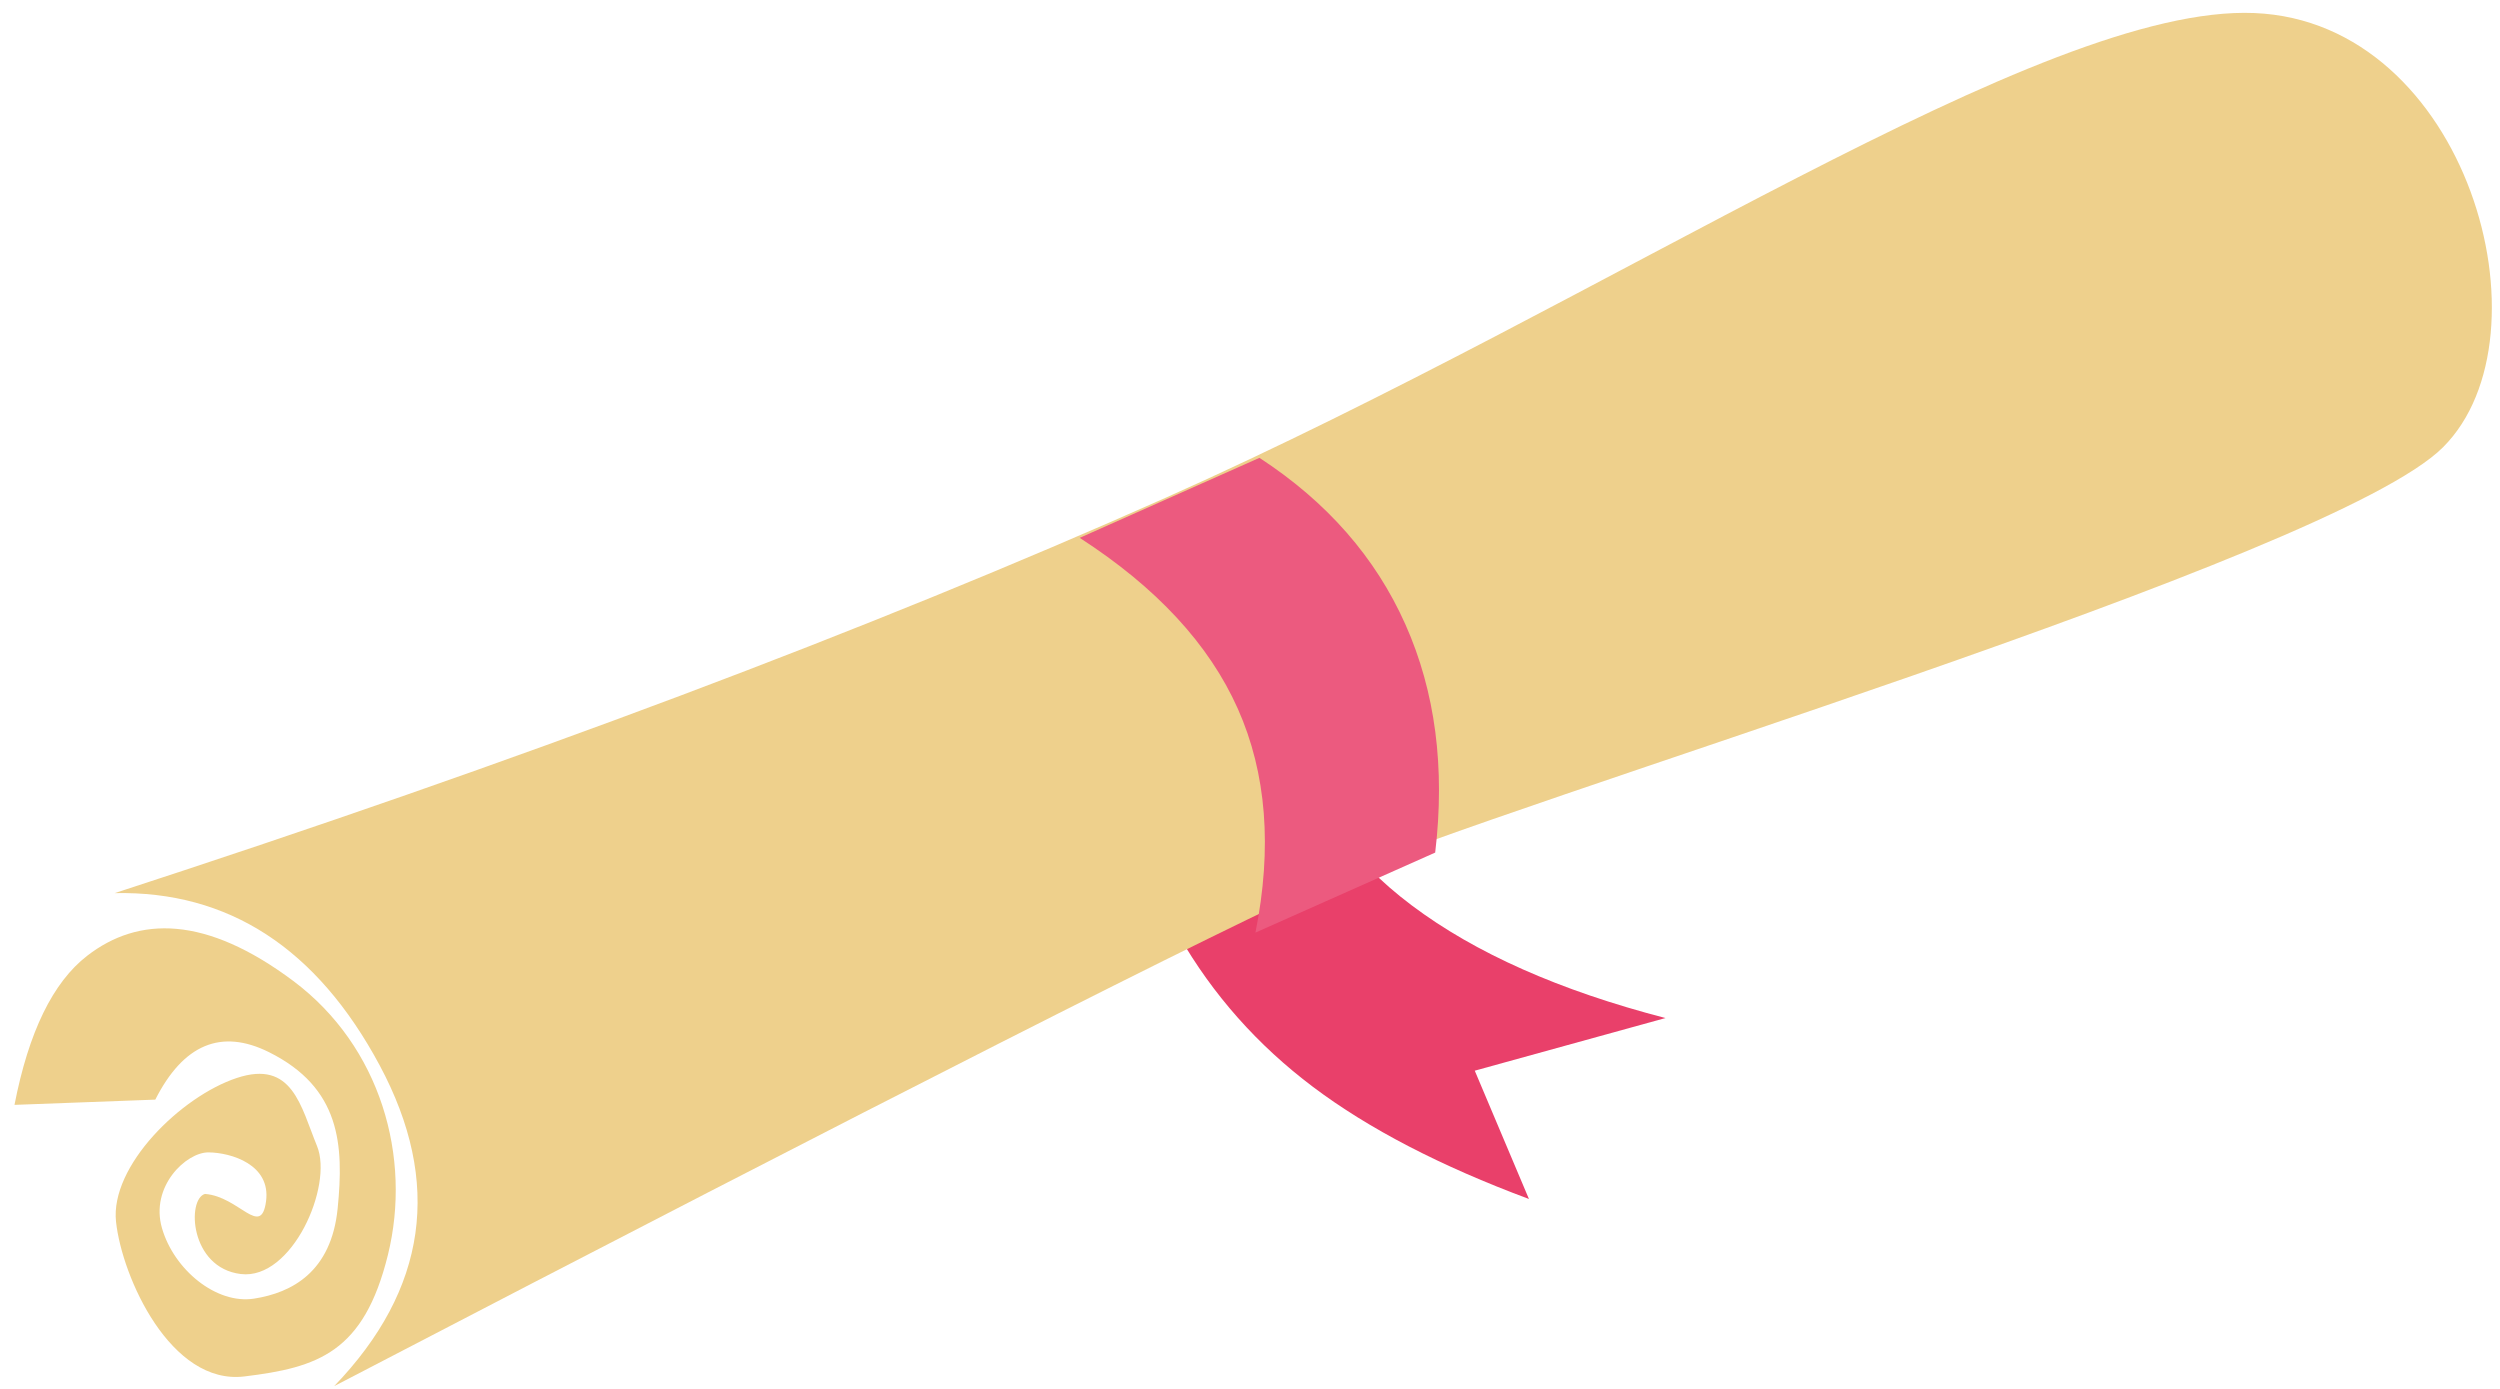
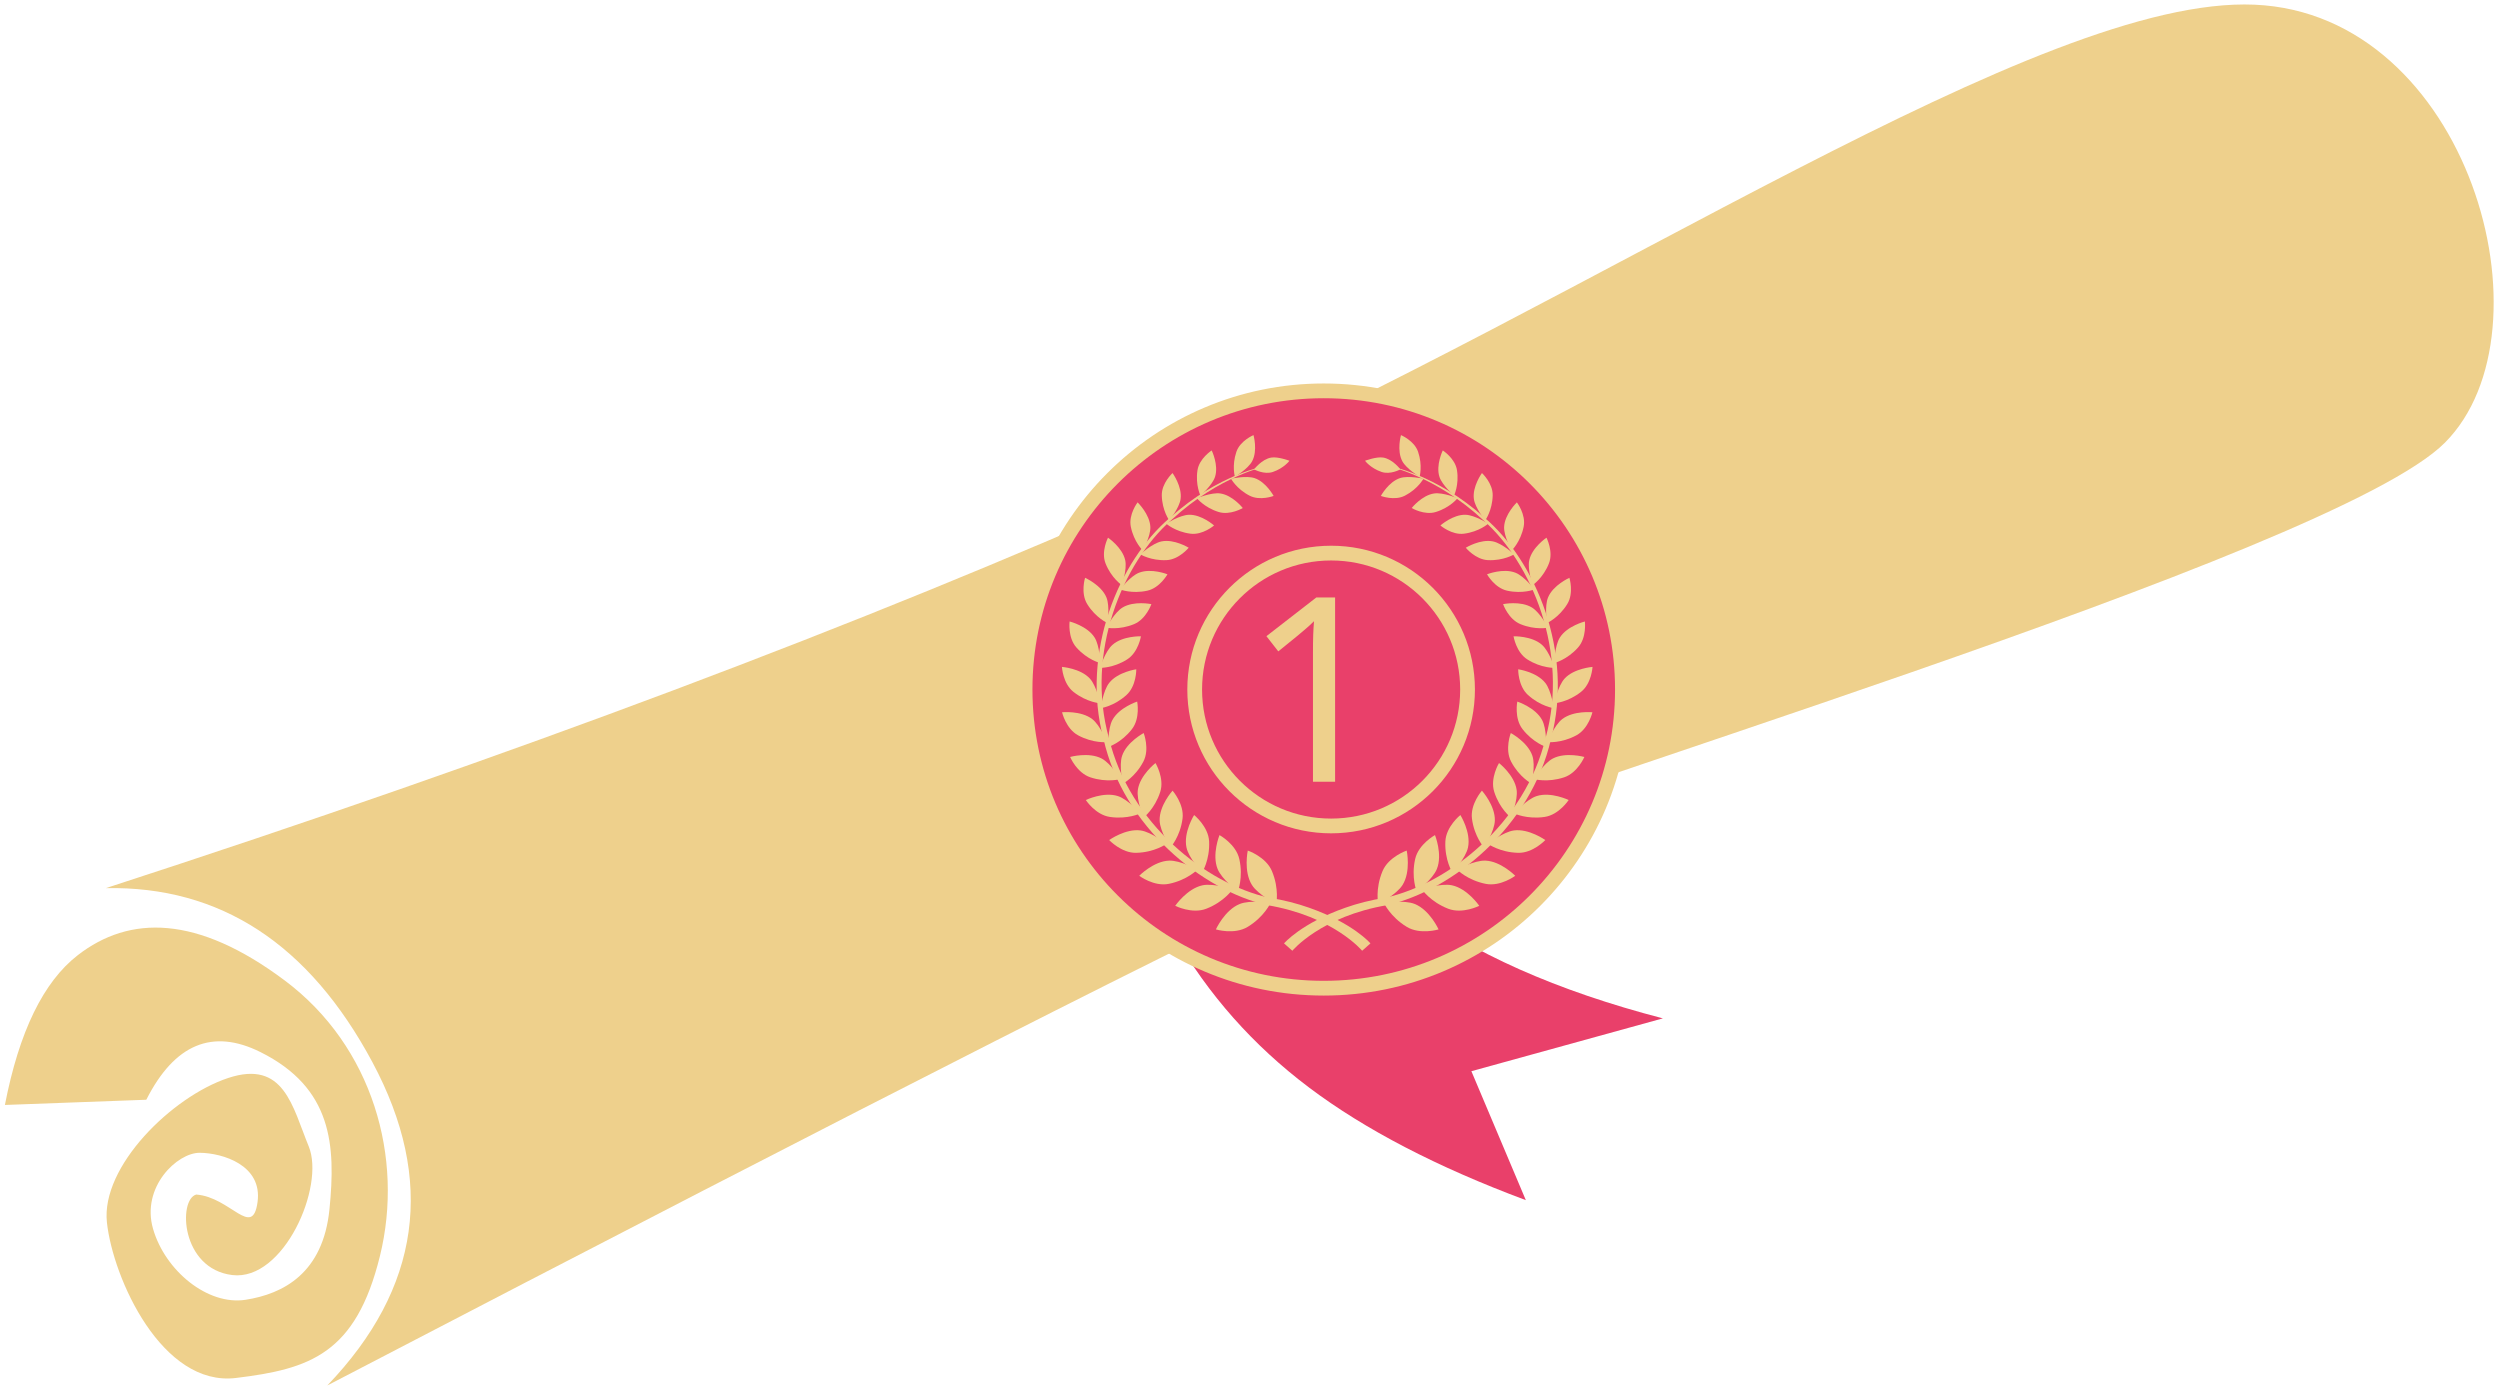
- <svg xmlns="http://www.w3.org/2000/svg" width="162px" height="90px" viewBox="0 0 162 90" version="1.1">
-   <g id="Page-1" stroke="none" stroke-width="1" fill="none" fill-rule="evenodd">
-     <g id="diploma" transform="translate(82, 55) rotate(-24) translate(-82, -55) translate(-7, 26)">
-       <path d="M87.712,27.137 L102.4,27.147 C99.7,29.246 98.352,32.867 98.355,38.011 C98.359,43.155 99.714,48.999 102.421,55.541 L92.258,47.724 L87.732,55.531 C85.988,49.676 85.114,44.496 85.111,39.991 C85.108,35.487 85.975,31.202 87.712,27.137 Z" id="Rectangle" fill="#E9406A" transform="translate(93.76571, 41.33902) rotate(-29) translate(-93.76571, -41.33902) " />
-       <path d="M19.71,1.296 C47.08,4.159 71.304,5.591 92.382,5.591 C124,5.591 157.183,-0.544 169.568,5.591 C181.953,11.726 178.857,32.585 169.302,36.266 C159.747,39.946 104.652,32.585 92.382,32.585 C84.203,32.585 59.979,33.812 19.71,36.266 C27.77,32.994 31.486,27.063 30.857,18.474 C30.227,9.885 26.512,4.159 19.71,1.296 Z" id="Rectangle" fill="#EED08C" />
-       <path d="M14.584,16.036 L5.569,17.485 C5.905,12.688 7.07,9.3 9.065,7.323 C12.057,4.358 16.372,3.791 22.52,7.313 C28.669,10.836 31.547,17.723 30.771,24.19 C29.994,30.657 27.164,31.979 22.501,33.136 C17.839,34.293 13.854,27.742 13.023,24.203 C12.193,20.664 16.214,15.628 19.653,14 C23.092,12.372 23.989,15.312 25.353,17.745 C26.718,20.179 24.804,26.575 21.46,26.578 C18.117,26.58 17.397,22.181 18.523,21.709 C20.742,21.602 22.476,24.119 22.51,21.706 C22.544,19.294 19.876,18.846 18.429,19.008 C16.982,19.17 14.926,21.668 16.029,24.251 C17.133,26.833 20.128,28.731 22.505,28.056 C24.882,27.381 27.265,25.74 27.172,21.597 C27.078,17.455 26.406,13.812 21.52,12.085 C18.263,10.934 15.951,12.251 14.584,16.036 Z" id="Path" fill="#EED08C" transform="translate(18.23215, 19.07571) rotate(31) translate(-18.23215, -19.07571) " />
-       <path d="M86.199,5.7 L98.949,5.7 C101.783,10.081 103.199,14.652 103.199,19.414 C103.199,24.176 101.783,28.938 98.949,33.7 L86.199,33.7 C89.437,29.128 91.056,24.557 91.056,19.985 C91.056,15.414 89.437,10.652 86.199,5.7 Z" id="Rectangle" fill="#EC5A7F" />
+ <svg xmlns="http://www.w3.org/2000/svg" width="339px" height="188px" viewBox="0 0 339 188" version="1.1">
+   <g id="Medals" stroke="none" stroke-width="1" fill="none" fill-rule="evenodd">
+     <g id="Group-2" transform="translate(-25, -17)">
+       <g id="diploma" transform="translate(196, 132) rotate(-24) translate(-196, -132) translate(9, 71)">
+         <path d="M184.304,57.098 L215.175,57.105 C209.497,61.521 206.66,69.137 206.662,79.955 C206.665,90.773 209.507,103.059 215.189,116.815 L193.839,100.387 L184.318,116.808 C180.658,104.497 178.827,93.605 178.825,84.132 C178.823,74.66 180.649,65.648 184.304,57.098 Z" id="Rectangle" fill="#E9406A" transform="translate(197.0072, 86.95644) rotate(-29) translate(-197.0072, -86.95644) " />
+         <path d="M41.687,2.247 C99.198,8.291 150.1,11.313 194.39,11.313 C260.826,11.313 330.554,-1.639 356.578,11.313 C382.602,24.264 376.096,68.3 356.018,76.071 C335.941,83.842 220.171,68.3 194.39,68.3 C177.203,68.3 126.302,70.89 41.687,76.071 C58.623,69.163 66.43,56.643 65.108,38.511 C63.786,20.379 55.979,8.291 41.687,2.247 Z" id="Rectangle" fill="#EED08C" />
+         <path d="M30.638,33.73 L11.692,36.768 C12.393,26.679 14.839,19.557 19.029,15.402 C25.315,9.169 34.382,7.981 47.309,15.395 C60.236,22.809 66.291,37.295 64.666,50.893 C63.041,64.491 57.094,67.268 47.295,69.696 C37.496,72.124 29.116,58.345 27.366,50.902 C25.616,43.459 34.062,32.873 41.288,29.453 C48.515,26.033 50.403,32.217 53.274,37.335 C56.144,42.454 52.128,55.902 45.101,55.904 C38.073,55.905 36.557,46.655 38.922,45.663 C43.585,45.44 47.232,50.734 47.301,45.661 C47.37,40.588 41.762,39.644 38.721,39.984 C35.68,40.323 31.361,45.574 33.684,51.005 C36.007,56.437 42.302,60.43 47.298,59.014 C52.294,57.597 57.3,54.148 57.099,45.437 C56.899,36.725 55.482,29.064 45.211,25.428 C38.365,23.004 33.507,25.771 30.638,33.73 Z" id="Path" fill="#EED08C" transform="translate(38.30868, 40.12508) rotate(31) translate(-38.30868, -40.12508) " />
+         <path d="M181.461,12.01 L208.461,12.01 C214.461,21.242 217.461,30.874 217.461,40.908 C217.461,50.942 214.461,60.976 208.461,71.01 L181.461,71.01 C188.319,61.378 191.747,51.745 191.747,42.112 C191.747,32.48 188.319,22.446 181.461,12.01 Z" id="Rectangle" fill="#EC5A7F" />
+       </g>
+       <g id="green" transform="translate(165, 71)">
+         <path d="M39.5,80 C17.132,80 -1,61.868 -1,39.5 C-1,17.132 17.132,-1 39.5,-1 C61.868,-1 80,17.132 80,39.5 C80,61.868 61.868,80 39.5,80 Z" id="Oval" stroke="#EED08C" stroke-width="2" fill="#E9406A" />
+         <path d="M40.5,58 C30.283,58 22,49.717 22,39.5 C22,29.283 30.283,21 40.5,21 C50.717,21 59,29.283 59,39.5 C59,49.717 50.717,58 40.5,58 Z" id="Oval-Copy" stroke="#EED08C" stroke-width="2" fill="#E9406A" />
+         <g id="Layer_1" transform="translate(4, 5)" fill="#EED08C">
+           <path d="M40.706,69.922 C40.706,69.922 36.835,65.248 27.802,63.731 C19.01,61.697 8.368,53.184 5.64,41.235 C2.478,29.398 7.8,17.022 14.602,11.238 C21.359,5.162 27.69,4.218 27.562,4.136 C27.715,4.318 21.437,5.4 14.853,11.501 C8.212,17.32 3.158,29.534 6.362,41.055 C9.148,52.688 19.565,60.838 28.073,62.731 C30.112,63.042 31.927,63.526 33.52,64.089 C39.524,66.201 41.833,68.925 41.833,68.925 L40.706,69.922 L40.706,69.922 Z" id="Shape" />
+           <path d="M31.243,69.922 C31.243,69.922 35.113,65.248 44.147,63.731 C52.94,61.697 63.58,53.184 66.308,41.235 C69.47,29.398 64.149,17.022 57.347,11.238 C50.591,5.162 44.258,4.218 44.387,4.136 C44.234,4.318 50.513,5.4 57.096,11.501 C63.737,17.32 68.791,29.534 65.586,41.055 C62.802,52.688 52.384,60.838 43.876,62.731 C41.838,63.042 40.021,63.526 38.429,64.088 C32.425,66.2 30.115,68.925 30.115,68.925 L31.243,69.922 L31.243,69.922 Z" id="Shape" />
+           <path d="M25.197,56.335 C25.197,56.335 27.659,57.175 28.476,59.123 C29.496,61.557 29.055,63.595 29.055,63.595 C29.055,63.595 26.588,62.323 25.762,61.003 C24.602,59.151 25.197,56.335 25.197,56.335" id="Shape" />
+           <path d="M20.875,67.027 C20.875,67.027 23.366,67.785 25.183,66.686 C27.451,65.314 28.303,63.409 28.303,63.409 C28.303,63.409 25.553,62.998 24.103,63.582 C22.064,64.404 20.875,67.027 20.875,67.027" id="Shape" />
+           <path d="M21.364,54.237 C21.364,54.237 23.597,55.463 24.051,57.481 C24.618,60.002 23.842,61.893 23.842,61.893 C23.842,61.893 21.679,60.25 21.108,58.837 C20.306,56.853 21.364,54.237 21.364,54.237" id="Shape" />
+           <path d="M15.358,63.827 C15.358,63.827 17.632,64.978 19.574,64.224 C21.998,63.283 23.148,61.588 23.148,61.588 C23.148,61.588 20.564,60.727 19.063,61.046 C16.956,61.496 15.358,63.827 15.358,63.827" id="Shape" />
+           <path d="M17.921,51.516 C17.921,51.516 19.865,53.076 19.957,55.1 C20.072,57.628 18.998,59.323 18.998,59.323 C18.998,59.323 17.193,57.373 16.885,55.912 C16.45,53.862 17.921,51.516 17.921,51.516" id="Shape" />
+           <path d="M10.479,59.757 C10.479,59.757 12.475,61.252 14.479,60.852 C16.98,60.352 18.381,58.911 18.381,58.911 C18.381,58.911 16.034,57.644 14.531,57.7 C12.421,57.777 10.479,59.757 10.479,59.757" id="Shape" />
+           <path d="M15,48.214 C15,48.214 16.61,50.047 16.35,52.016 C16.028,54.476 14.702,55.93 14.702,55.93 C14.702,55.93 13.294,53.742 13.246,52.281 C13.18,50.23 15,48.214 15,48.214" id="Shape" />
+           <path d="M6.405,54.912 C6.405,54.912 8.074,56.692 10.076,56.643 C12.578,56.583 14.176,55.427 14.176,55.427 C14.176,55.427 12.128,53.81 10.67,53.609 C8.619,53.328 6.405,54.912 6.405,54.912" id="Shape" />
+           <path d="M12.682,44.469 C12.682,44.469 13.921,46.509 13.333,48.366 C12.599,50.685 11.069,51.866 11.069,51.866 C11.069,51.866 10.086,49.519 10.292,48.099 C10.579,46.108 12.682,44.469 12.682,44.469" id="Shape" />
+           <path d="M3.236,49.483 C3.236,49.483 4.542,51.482 6.483,51.773 C8.907,52.137 10.648,51.293 10.648,51.293 C10.648,51.293 8.95,49.385 7.575,48.946 C5.644,48.328 3.236,49.483 3.236,49.483" id="Shape" />
+           <path d="M11.083,40.4 C11.083,40.4 11.928,42.578 11.041,44.271 C9.936,46.386 8.257,47.267 8.257,47.267 C8.257,47.267 7.711,44.835 8.152,43.5 C8.771,41.627 11.083,40.4 11.083,40.4" id="Shape" />
+           <path d="M1.106,43.645 C1.106,43.645 2.023,45.795 3.846,46.404 C6.124,47.163 7.949,46.642 7.949,46.642 C7.949,46.642 6.638,44.515 5.388,43.858 C3.628,42.936 1.106,43.645 1.106,43.645" id="Shape" />
+           <path d="M10.202,36.134 C10.202,36.134 10.644,38.379 9.498,39.862 C8.068,41.718 6.296,42.285 6.296,42.285 C6.296,42.285 6.187,39.845 6.842,38.631 C7.761,36.927 10.202,36.134 10.202,36.134" id="Shape" />
+           <path d="M0.016,37.583 C0.016,37.583 0.533,39.812 2.187,40.708 C4.253,41.825 6.106,41.631 6.106,41.631 C6.106,41.631 5.206,39.356 4.111,38.512 C2.572,37.325 0.016,37.583 0.016,37.583" id="Shape" />
+           <path d="M10.079,31.755 C10.079,31.755 10.12,33.997 8.758,35.235 C7.06,36.784 5.253,37.032 5.253,37.032 C5.253,37.032 5.567,34.66 6.408,33.599 C7.587,32.109 10.079,31.755 10.079,31.755" id="Shape" />
+           <path d="M0,31.434 C0,31.434 0.115,33.673 1.559,34.817 C3.361,36.243 5.182,36.368 5.182,36.368 C5.182,36.368 4.704,34.021 3.793,33.021 C2.51,31.617 0,31.434 0,31.434" id="Shape" />
+           <path d="M10.711,27.282 C10.711,27.282 10.364,29.453 8.838,30.418 C6.933,31.627 5.148,31.561 5.148,31.561 C5.148,31.561 5.856,29.325 6.851,28.442 C8.244,27.204 10.711,27.282 10.711,27.282" id="Shape" />
+           <path d="M1.039,25.272 C1.039,25.272 0.765,27.453 1.962,28.799 C3.456,30.482 5.193,30.909 5.193,30.909 C5.193,30.909 5.134,28.563 4.425,27.444 C3.431,25.872 1.039,25.272 1.039,25.272" id="Shape" />
+           <path d="M12.126,22.921 C12.126,22.921 11.421,24.957 9.782,25.631 C7.736,26.476 6.023,26.111 6.023,26.111 C6.023,26.111 7.093,24.072 8.202,23.388 C9.758,22.429 12.126,22.921 12.126,22.921" id="Shape" />
+           <path d="M3.136,19.349 C3.136,19.349 2.499,21.407 3.423,22.909 C4.578,24.784 6.179,25.489 6.179,25.489 C6.179,25.489 6.525,23.216 6.033,22.016 C5.342,20.331 3.136,19.349 3.136,19.349" id="Shape" />
+           <path d="M14.307,18.875 C14.307,18.875 13.278,20.721 11.58,21.096 C9.46,21.565 7.87,20.924 7.87,20.924 C7.87,20.924 9.252,19.137 10.439,18.665 C12.108,18.001 14.307,18.875 14.307,18.875" id="Shape" />
+           <path d="M6.245,13.91 C6.245,13.91 5.276,15.79 5.91,17.395 C6.703,19.4 8.128,20.35 8.128,20.35 C8.128,20.35 8.852,18.215 8.582,16.974 C8.205,15.231 6.245,13.91 6.245,13.91" id="Shape" />
+           <path d="M17.187,15.273 C17.187,15.273 15.876,16.88 14.174,16.955 C12.047,17.051 10.622,16.164 10.622,16.164 C10.622,16.164 12.264,14.672 13.491,14.417 C15.215,14.057 17.187,15.273 17.187,15.273" id="Shape" />
+           <path d="M10.257,9.12 C10.257,9.12 9,10.77 9.338,12.426 C9.758,14.496 10.97,15.653 10.97,15.653 C10.97,15.653 12.035,13.714 11.989,12.472 C11.924,10.726 10.257,9.12 10.257,9.12" id="Shape" />
+           <path d="M20.628,12.253 C20.628,12.253 19.084,13.583 17.428,13.368 C15.359,13.102 14.136,12.006 14.136,12.006 C14.136,12.006 15.976,10.843 17.206,10.804 C18.931,10.747 20.628,12.253 20.628,12.253" id="Shape" />
+           <path d="M14.995,5.145 C14.995,5.145 13.497,6.526 13.538,8.182 C13.588,10.249 14.559,11.572 14.559,11.572 C14.559,11.572 15.921,9.88 16.088,8.672 C16.327,6.976 14.995,5.145 14.995,5.145" id="Shape" />
+           <path d="M24.522,9.888 C24.522,9.888 22.805,10.911 21.244,10.424 C19.292,9.818 18.3,8.554 18.3,8.554 C18.3,8.554 20.277,7.742 21.469,7.912 C23.142,8.149 24.522,9.888 24.522,9.888" id="Shape" />
+           <path d="M20.306,2.078 C20.306,2.078 18.625,3.159 18.38,4.763 C18.073,6.766 18.784,8.206 18.784,8.206 C18.784,8.206 20.388,6.802 20.757,5.667 C21.277,4.07 20.306,2.078 20.306,2.078" id="Shape" />
+           <path d="M28.703,8.248 C28.703,8.248 26.87,8.947 25.447,8.214 C23.667,7.299 22.928,5.911 22.928,5.911 C22.928,5.911 24.973,5.462 26.096,5.826 C27.67,6.338 28.703,8.248 28.703,8.248" id="Shape" />
+           <path d="M25.974,0 C25.974,0 24.165,0.758 23.654,2.266 C23.016,4.147 23.452,5.656 23.452,5.656 C23.452,5.656 25.241,4.574 25.793,3.539 C26.569,2.086 25.974,0 25.974,0" id="Shape" />
+           <path d="M26.054,4.644 C26.054,4.644 27.407,5.403 28.608,4.994 C30.108,4.483 30.85,3.48 30.85,3.48 C30.85,3.48 29.301,2.892 28.38,3.047 C27.086,3.267 26.054,4.644 26.054,4.644" id="Shape" />
+           <path d="M46.75,56.335 C46.75,56.335 44.286,57.175 43.471,59.123 C42.451,61.557 42.891,63.595 42.891,63.595 C42.891,63.595 45.36,62.323 46.185,61.003 C47.347,59.151 46.75,56.335 46.75,56.335" id="Shape" />
+           <path d="M51.072,67.027 C51.072,67.027 48.582,67.785 46.764,66.686 C44.497,65.314 43.644,63.409 43.644,63.409 C43.644,63.409 46.395,62.998 47.845,63.582 C49.882,64.404 51.072,67.027 51.072,67.027" id="Shape" />
+           <path d="M50.584,54.237 C50.584,54.237 48.349,55.463 47.897,57.481 C47.33,60.002 48.106,61.893 48.106,61.893 C48.106,61.893 50.268,60.25 50.839,58.837 C51.64,56.853 50.584,54.237 50.584,54.237" id="Shape" />
+           <path d="M56.589,63.827 C56.589,63.827 54.315,64.978 52.374,64.224 C49.949,63.283 48.799,61.588 48.799,61.588 C48.799,61.588 51.383,60.727 52.884,61.046 C54.991,61.496 56.589,63.827 56.589,63.827" id="Shape" />
+           <path d="M54.026,51.516 C54.026,51.516 52.082,53.076 51.991,55.1 C51.875,57.628 52.949,59.323 52.949,59.323 C52.949,59.323 54.754,57.373 55.062,55.912 C55.497,53.862 54.026,51.516 54.026,51.516" id="Shape" />
+           <path d="M61.468,59.757 C61.468,59.757 59.471,61.252 57.469,60.852 C54.967,60.352 53.567,58.911 53.567,58.911 C53.567,58.911 55.914,57.644 57.415,57.7 C59.526,57.777 61.468,59.757 61.468,59.757" id="Shape" />
+           <path d="M56.947,48.214 C56.947,48.214 55.338,50.047 55.598,52.016 C55.919,54.476 57.246,55.93 57.246,55.93 C57.246,55.93 58.653,53.742 58.701,52.281 C58.767,50.23 56.947,48.214 56.947,48.214" id="Shape" />
+           <path d="M65.543,54.912 C65.543,54.912 63.873,56.692 61.871,56.643 C59.37,56.583 57.771,55.427 57.771,55.427 C57.771,55.427 59.819,53.81 61.278,53.609 C63.329,53.328 65.543,54.912 65.543,54.912" id="Shape" />
+           <path d="M59.266,44.469 C59.266,44.469 58.027,46.509 58.615,48.366 C59.349,50.685 60.879,51.866 60.879,51.866 C60.879,51.866 61.861,49.519 61.655,48.099 C61.369,46.108 59.266,44.469 59.266,44.469" id="Shape" />
+           <path d="M68.711,49.483 C68.711,49.483 67.405,51.482 65.465,51.773 C63.041,52.137 61.3,51.293 61.3,51.293 C61.3,51.293 62.997,49.385 64.372,48.946 C66.304,48.328 68.711,49.483 68.711,49.483" id="Shape" />
+           <path d="M60.864,40.4 C60.864,40.4 60.019,42.578 60.906,44.271 C62.011,46.386 63.689,47.267 63.689,47.267 C63.689,47.267 64.236,44.835 63.795,43.5 C63.176,41.627 60.864,40.4 60.864,40.4" id="Shape" />
+           <path d="M70.841,43.645 C70.841,43.645 69.923,45.795 68.101,46.404 C65.824,47.163 63.999,46.642 63.999,46.642 C63.999,46.642 65.308,44.515 66.559,43.858 C68.318,42.936 70.841,43.645 70.841,43.645" id="Shape" />
+           <path d="M61.745,36.134 C61.745,36.134 61.304,38.379 62.449,39.862 C63.881,41.718 65.652,42.285 65.652,42.285 C65.652,42.285 65.761,39.845 65.106,38.631 C64.187,36.927 61.745,36.134 61.745,36.134" id="Shape" />
+           <path d="M71.932,37.583 C71.932,37.583 71.415,39.812 69.76,40.708 C67.694,41.825 65.84,41.631 65.84,41.631 C65.84,41.631 66.741,39.356 67.837,38.512 C69.375,37.325 71.932,37.583 71.932,37.583" id="Shape" />
+           <path d="M61.867,31.755 C61.867,31.755 61.828,33.997 63.19,35.235 C64.887,36.784 66.695,37.032 66.695,37.032 C66.695,37.032 66.381,34.66 65.539,33.599 C64.36,32.109 61.867,31.755 61.867,31.755" id="Shape" />
+           <path d="M71.947,31.434 C71.947,31.434 71.832,33.673 70.388,34.817 C68.585,36.243 66.766,36.368 66.766,36.368 C66.766,36.368 67.243,34.021 68.154,33.021 C69.436,31.617 71.947,31.434 71.947,31.434" id="Shape" />
+           <path d="M61.237,27.282 C61.237,27.282 61.582,29.453 63.108,30.418 C65.015,31.627 66.8,31.561 66.8,31.561 C66.8,31.561 66.091,29.325 65.096,28.442 C63.704,27.204 61.237,27.282 61.237,27.282" id="Shape" />
+           <path d="M70.909,25.272 C70.909,25.272 71.181,27.453 69.985,28.799 C68.49,30.482 66.754,30.909 66.754,30.909 C66.754,30.909 66.813,28.563 67.522,27.444 C68.517,25.872 70.909,25.272 70.909,25.272" id="Shape" />
+           <path d="M59.82,22.921 C59.82,22.921 60.527,24.957 62.165,25.631 C64.212,26.476 65.923,26.111 65.923,26.111 C65.923,26.111 64.855,24.072 63.744,23.388 C62.188,22.429 59.82,22.921 59.82,22.921" id="Shape" />
+           <path d="M68.812,19.349 C68.812,19.349 69.447,21.407 68.523,22.909 C67.37,24.784 65.768,25.489 65.768,25.489 C65.768,25.489 65.423,23.216 65.914,22.016 C66.605,20.331 68.812,19.349 68.812,19.349" id="Shape" />
+           <path d="M57.64,18.875 C57.64,18.875 58.67,20.721 60.366,21.096 C62.487,21.565 64.076,20.924 64.076,20.924 C64.076,20.924 62.694,19.137 61.507,18.665 C59.839,18.001 57.64,18.875 57.64,18.875" id="Shape" />
+           <path d="M65.702,13.91 C65.702,13.91 66.671,15.79 66.038,17.395 C65.246,19.4 63.821,20.35 63.821,20.35 C63.821,20.35 63.096,18.215 63.365,16.974 C63.742,15.231 65.702,13.91 65.702,13.91" id="Shape" />
+           <path d="M54.759,15.273 C54.759,15.273 56.071,16.88 57.773,16.955 C59.901,17.051 61.325,16.164 61.325,16.164 C61.325,16.164 59.683,14.672 58.456,14.417 C56.732,14.057 54.759,15.273 54.759,15.273" id="Shape" />
+           <path d="M61.69,9.12 C61.69,9.12 62.946,10.77 62.609,12.426 C62.188,14.496 60.978,15.653 60.978,15.653 C60.978,15.653 59.912,13.714 59.958,12.472 C60.023,10.726 61.69,9.12 61.69,9.12" id="Shape" />
+           <path d="M51.32,12.253 C51.32,12.253 52.863,13.583 54.519,13.368 C56.588,13.102 57.811,12.006 57.811,12.006 C57.811,12.006 55.971,10.843 54.741,10.804 C53.016,10.747 51.32,12.253 51.32,12.253" id="Shape" />
+           <path d="M56.953,5.145 C56.953,5.145 58.451,6.526 58.409,8.182 C58.359,10.249 57.388,11.572 57.388,11.572 C57.388,11.572 56.026,9.88 55.859,8.672 C55.621,6.976 56.953,5.145 56.953,5.145" id="Shape" />
+           <path d="M47.425,9.888 C47.425,9.888 49.143,10.911 50.703,10.424 C52.655,9.818 53.647,8.554 53.647,8.554 C53.647,8.554 51.672,7.742 50.479,7.912 C48.804,8.149 47.425,9.888 47.425,9.888" id="Shape" />
+           <path d="M51.641,2.078 C51.641,2.078 53.323,3.159 53.568,4.763 C53.874,6.766 53.163,8.206 53.163,8.206 C53.163,8.206 51.56,6.802 51.19,5.667 C50.67,4.07 51.641,2.078 51.641,2.078" id="Shape" />
+           <path d="M43.244,8.248 C43.244,8.248 45.077,8.947 46.501,8.214 C48.28,7.299 49.02,5.911 49.02,5.911 C49.02,5.911 46.975,5.462 45.852,5.826 C44.278,6.338 43.244,8.248 43.244,8.248" id="Shape" />
+           <path d="M45.972,0 C45.972,0 47.782,0.758 48.294,2.266 C48.932,4.147 48.495,5.656 48.495,5.656 C48.495,5.656 46.706,4.574 46.153,3.539 C45.379,2.086 45.972,0 45.972,0" id="Shape" />
+           <path d="M45.893,4.644 C45.893,4.644 44.539,5.403 43.339,4.994 C41.838,4.483 41.096,3.48 41.096,3.48 C41.096,3.48 42.647,2.892 43.567,3.047 C44.86,3.267 45.893,4.644 45.893,4.644" id="Shape" />
+         </g>
+       </g>
+       <text id="1" fill="#EED08C" font-family="LucidaGrande, Lucida Grande" font-size="35" font-weight="normal" letter-spacing="-7.75">
+         <tspan x="193.619" y="123">1</tspan>
+       </text>
    </g>
  </g>
</svg>
